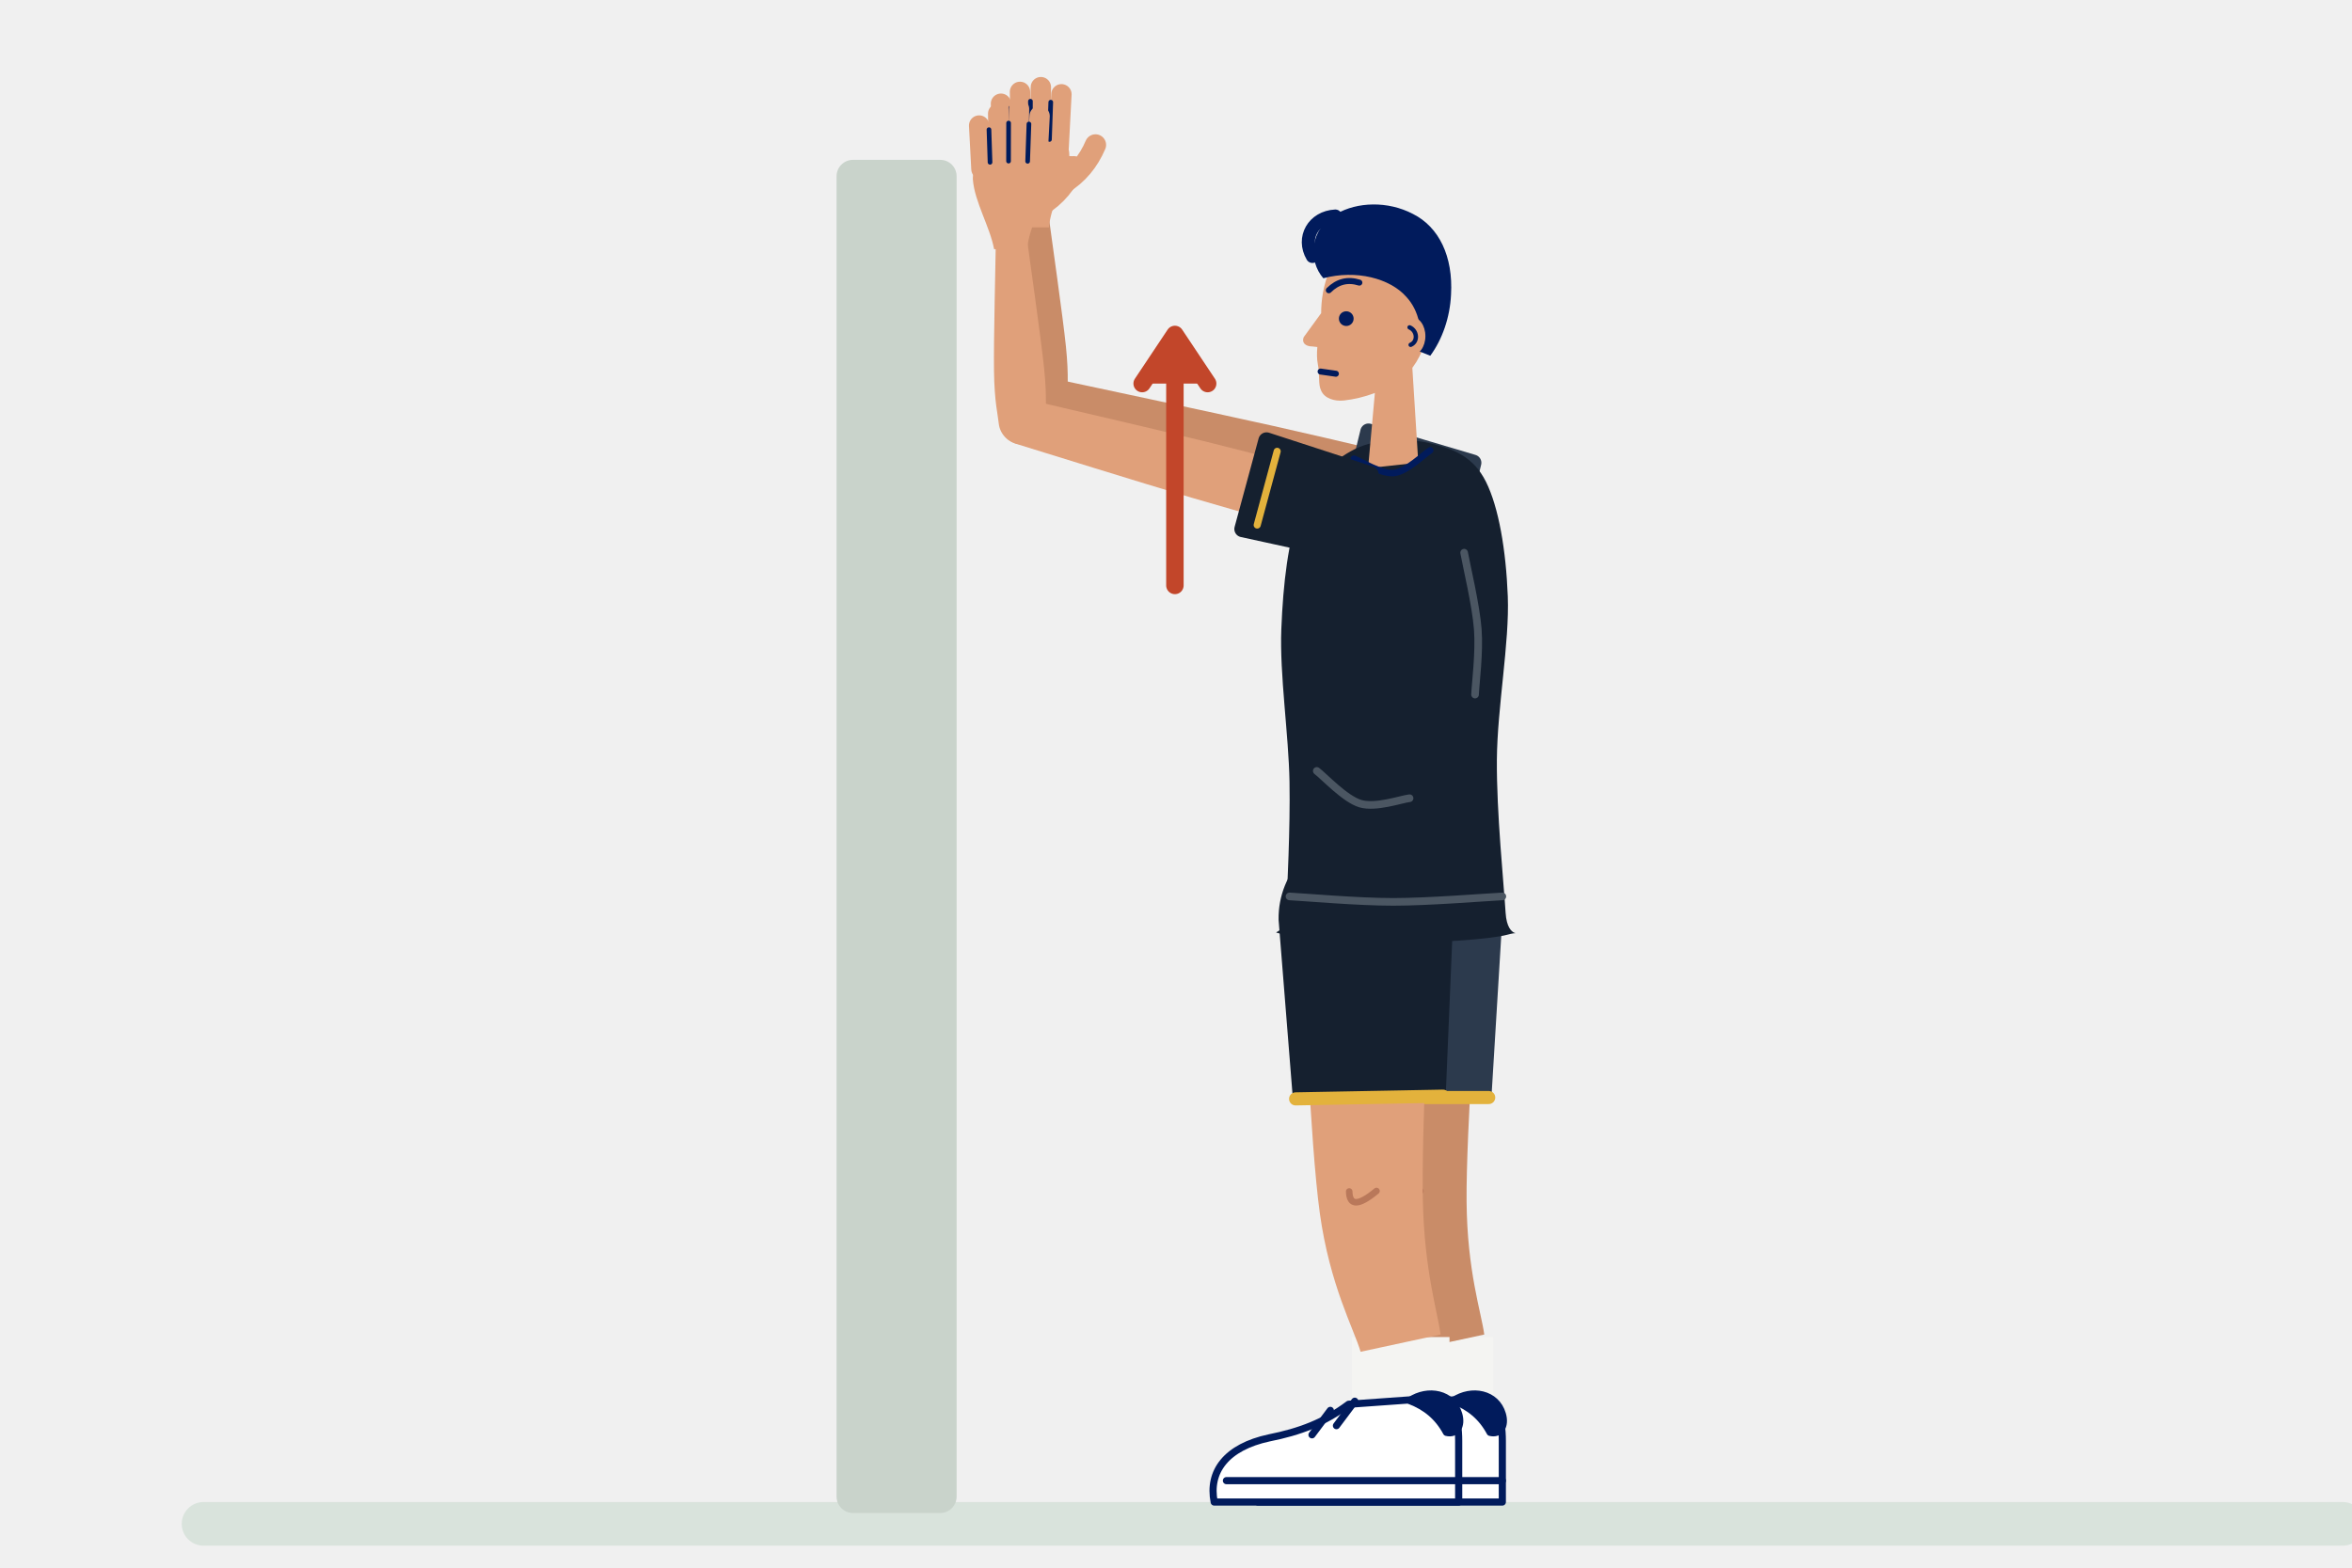
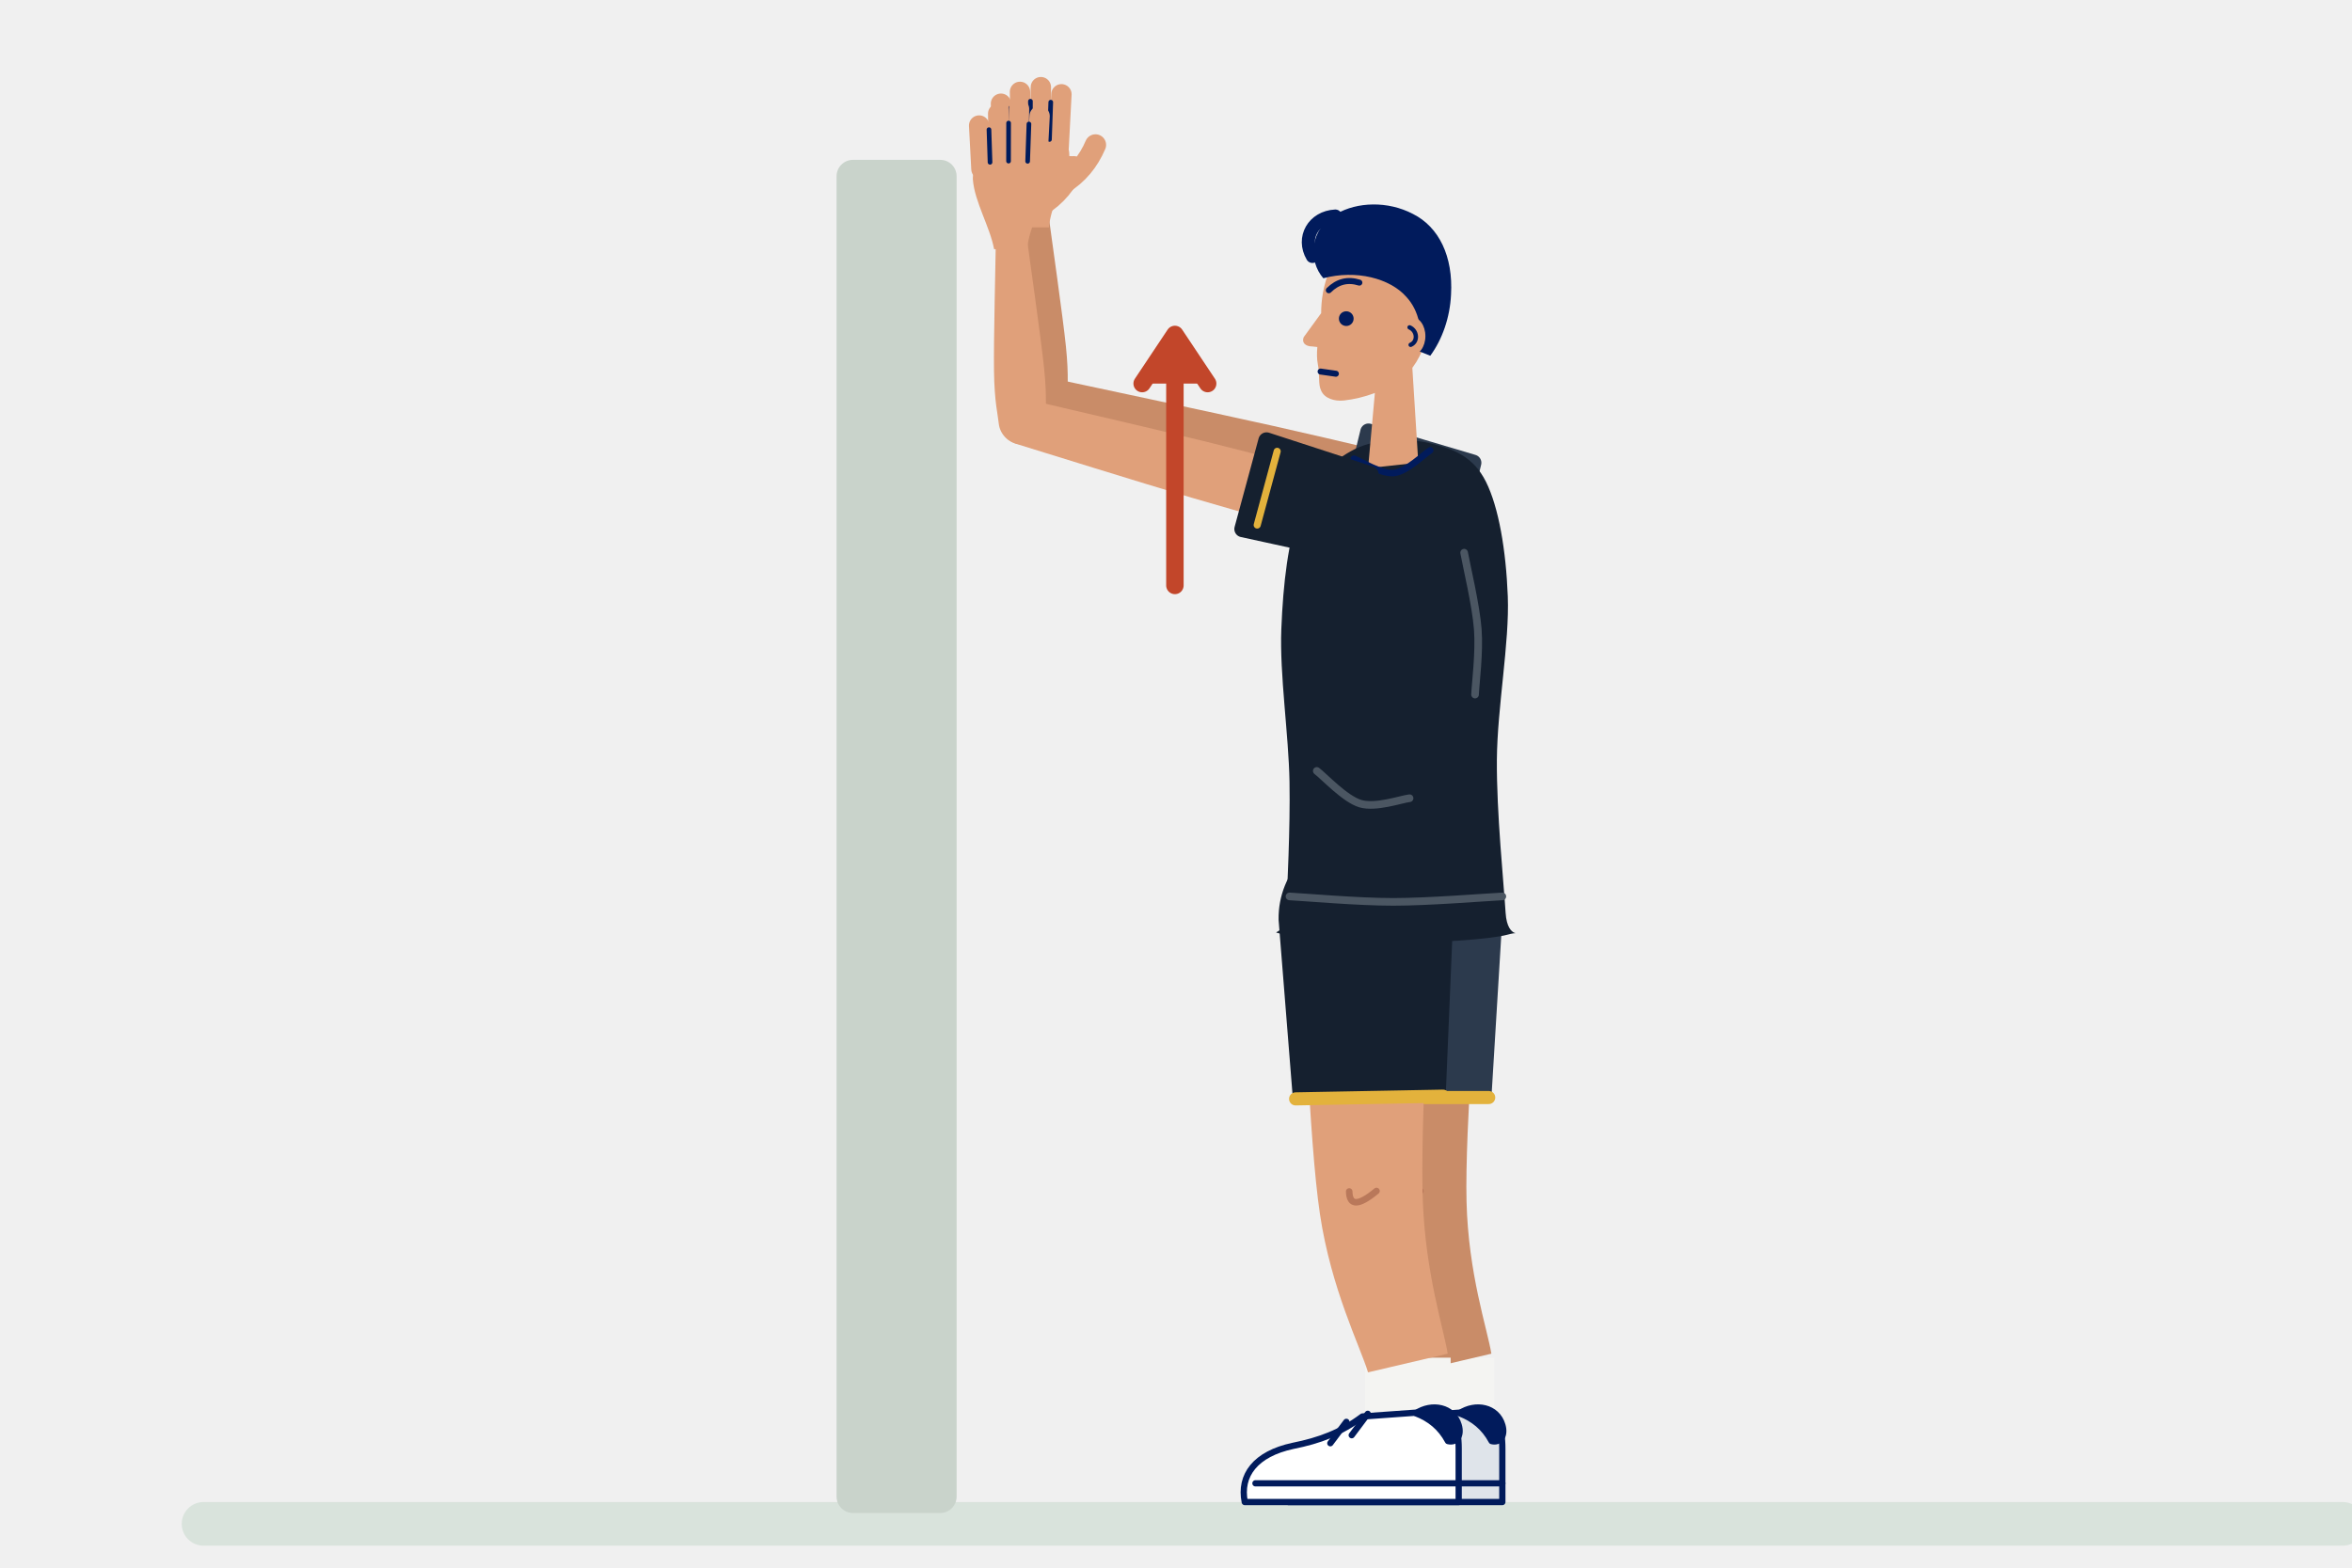
<svg xmlns="http://www.w3.org/2000/svg" viewBox="6.7 10.7 431.0 287.3" role="img" aria-label="Wall Slides, slide up">
  <rect x="40" y="286" width="400" height="8" rx="4" fill="#d9e3dc" />
  <rect x="160" y="40" width="22" height="248" rx="3" fill="#c9d3cb" />
  <path d="M202.29 83.75 C202.25 82.16 202.61 79.86 202.03 74.21 C201.45 68.56 199.33 53.9 198.8 49.84 L193.2 50.16 C193.15 54.26 192.76 69.07 192.85 74.75 C192.93 80.43 193.56 82.67 193.71 84.25 A4.3 4.3 0 0 0 202.29 83.75 Z" fill="#c98c68" />
  <path d="M273.32 96.56 C267.76 95.26 252.34 91.52 239.95 88.75 C227.56 85.98 205.82 81.39 198.99 79.92 A4.2 4.2 0 0 0 197.01 88.08 C203.75 89.91 225.17 95.82 237.45 99.05 C249.73 102.28 265.14 106.04 270.68 107.44 Z" fill="#c98c68" />
  <path d="M276.66 95.52 L257.47 89.82 L253.5 106.14 L273.17 109.9 Z" fill="#2c3a4d" stroke="#2c3a4d" stroke-width="3" stroke-linecap="round" stroke-linejoin="round" />
  <path d="M259.47 91.75 C258.92 94.01 256.71 103.08 256.16 105.35" fill="none" stroke="#e3b23c" stroke-width="1.3" stroke-linecap="round" stroke-linejoin="round" />
  <g transform="translate(196 50) rotate(0) scale(-1.08 1.08)">
    <path d="M-2.7 2.2 C-3 -1.4 -5.4 -5.6 -6.1 -9.4 C-6.4 -11.6 -5.4 -12.6 -3.6 -12.6 L3.8 -12.6 C5.6 -12.6 6.6 -11.4 6.5 -9.6 C6.2 -5.8 3.6 -1.6 2.9 2.2 Z" fill="#e0a07a" />
    <path d="M-4.35 -11.4 Q-4.61 -16.34 -4.82 -20.39" fill="none" stroke="#e0a07a" stroke-width="3.45" stroke-linecap="round" stroke-linejoin="round" />
    <path d="M-1.15 -11.4 Q-1.25 -17.01 -1.33 -21.6" fill="none" stroke="#e0a07a" stroke-width="3.45" stroke-linecap="round" stroke-linejoin="round" />
    <path d="M2.05 -11.4 Q2.14 -16.57 2.21 -20.8" fill="none" stroke="#e0a07a" stroke-width="3.45" stroke-linecap="round" stroke-linejoin="round" />
    <path d="M5.05 -11.4 Q5.26 -15.46 5.44 -18.79" fill="none" stroke="#e0a07a" stroke-width="3.45" stroke-linecap="round" stroke-linejoin="round" />
    <path d="M-5 -5.2 C-7.6 -6.8 -9.4 -9 -10.6 -11.8" fill="none" stroke="#e0a07a" stroke-width="3.6" stroke-linecap="round" stroke-linejoin="round" />
    <path d="M-3.6 -2.4 C-5.8 -5.2 -7.6 -7 -9.6 -9.4 L-5.6 -10 Z" fill="#e0a07a" />
    <path d="M-3.01 -19.05 L-2.79 -12.72" fill="none" stroke="#011B5C" stroke-width="0.79" stroke-linecap="round" stroke-linejoin="round" />
    <path d="M0.44 -19.21 L0.45 -12.75" fill="none" stroke="#011B5C" stroke-width="0.79" stroke-linecap="round" stroke-linejoin="round" />
    <path d="M3.77 -18.09 L3.59 -12.55" fill="none" stroke="#011B5C" stroke-width="0.79" stroke-linecap="round" stroke-linejoin="round" />
  </g>
-   <path d="M262.4 269.2 L280.32 267.52 L280.32 255.76 L262.4 255.76 Z" fill="#f4f4f2" />
-   <path d="M254 179 C254.43 188 254.88 219.76 256.55 233.01 C258.22 246.25 262.78 254.22 264.03 258.46 L278.69 255.3 C278.15 251.25 275.56 243.71 275.45 230.99 C275.33 218.28 277.57 187.67 278 179 A12 12 0 0 0 254 179 Z" fill="#c98c68" />
+   <path d="M264.85 271.3 L280.53 269.83 L280.53 259.54 L264.85 259.54 Z" fill="#f4f4f2" />
+   <path d="M254 179 C254.43 188.02 254.66 219.22 256.56 233.09 C258.46 246.96 263.92 257.38 265.39 262.23 L279.99 258.81 C279.23 254.16 275.77 244.21 275.44 230.91 C275.11 217.61 277.57 187.65 278 179 A12 12 0 0 0 254 179 Z" fill="#c98c68" />
  <path d="M262 229 q0 4 5 0" fill="none" stroke="#b9785a" stroke-width="1.2" stroke-linecap="round" stroke-linejoin="round" />
  <path d="M250 179 C250.33 184.48 251.67 206.38 252 211.86 L280 211.86 C280.33 206.38 281.67 184.48 282 179 A16 16 0 0 0 250 179 Z" fill="#2c3a4d" />
  <path d="M252.5 211.86 L279.5 211.86" fill="none" stroke="#e3b23c" stroke-width="2.4" stroke-linecap="round" stroke-linejoin="round" />
-   <g transform="translate(282 286) rotate(0) scale(1.12 1.12)" stroke="#011B5C" stroke-width="1.17" stroke-linejoin="round" stroke-linecap="round">
-     <path d="M-40 0 C-41 -5 -38 -9 -31 -10.5 C-26 -11.5 -22 -13 -18 -16 L-4 -17 C-1 -17 0 -14 0 -10 L0 0 Z" fill="#FFFFFF" />
+   <g transform="translate(282 286) rotate(0) scale(0.98 0.98)" stroke="#011B5C" stroke-width="1.17" stroke-linejoin="round" stroke-linecap="round">
+     <path d="M-40 0 C-41 -5 -38 -9 -31 -10.5 C-26 -11.5 -22 -13 -18 -16 L-4 -17 C-1 -17 0 -14 0 -10 L0 0 Z" fill="#dfe4ea" />
    <path d="M-8 -16.6 C-5 -18.6 -1 -17.8 0 -14.4 C0.6 -12.4 -0.4 -11 -2 -11.4 C-3.4 -14 -5.4 -15.6 -8 -16.6 Z" fill="#011B5C" />
    <path d="M-38 -3.5 H0" fill="none" />
    <path d="M-24 -11 l3 -4 M-20 -12.5 l3 -4" fill="none" />
  </g>
-   <path d="M254.4 269.2 L272.32 267.52 L272.32 255.76 L254.4 255.76 Z" fill="#f4f4f2" />
-   <path d="M245 179.23 C245.6 188.2 246.73 219.89 248.56 233.1 C250.4 246.3 254.78 254.23 256.03 258.46 L270.69 255.3 C270.15 251.23 267.72 243.66 267.44 230.9 C267.15 218.15 268.74 187.46 269 178.77 A12 12 0 0 0 245 179.23 Z" fill="#e0a07a" />
+   <path d="M256.85 271.3 L272.53 269.83 L272.53 259.54 L256.85 259.54 Z" fill="#f4f4f2" />
+   <path d="M245 179.23 C245.6 188.22 246.51 219.35 248.57 233.18 C250.64 247.02 255.92 257.39 257.39 262.23 L271.99 258.81 C271.23 254.14 267.93 244.16 267.43 230.82 C266.93 217.48 268.74 187.45 269 178.77 A12 12 0 0 0 245 179.23 Z" fill="#e0a07a" />
  <path d="M253.94 229.08 q0.08 4 5 -0.09" fill="none" stroke="#b9785a" stroke-width="1.2" stroke-linecap="round" stroke-linejoin="round" />
  <path d="M241 179.3 C241.44 184.77 243.19 206.65 243.62 212.12 L271.62 211.6 C271.85 206.11 272.77 184.18 273 178.7 A16 16 0 0 0 241 179.3 Z" fill="#15202f" />
  <path d="M244.12 212.11 L271.12 211.61" fill="none" stroke="#e3b23c" stroke-width="2.4" stroke-linecap="round" stroke-linejoin="round" />
-   <g transform="translate(274 286) rotate(0) scale(1.12 1.12)" stroke="#011B5C" stroke-width="1.17" stroke-linejoin="round" stroke-linecap="round">
+   <g transform="translate(274 286) rotate(0) scale(0.98 0.98)" stroke="#011B5C" stroke-width="1.17" stroke-linejoin="round" stroke-linecap="round">
    <path d="M-40 0 C-41 -5 -38 -9 -31 -10.5 C-26 -11.5 -22 -13 -18 -16 L-4 -17 C-1 -17 0 -14 0 -10 L0 0 Z" fill="#FFFFFF" />
    <path d="M-8 -16.6 C-5 -18.6 -1 -17.8 0 -14.4 C0.6 -12.4 -0.4 -11 -2 -11.4 C-3.4 -14 -5.4 -15.6 -8 -16.6 Z" fill="#011B5C" />
    <path d="M-38 -3.5 H0" fill="none" />
    <path d="M-24 -11 l3 -4 M-20 -12.5 l3 -4" fill="none" />
  </g>
  <path d="M242 182 C238.65 181.08 242.23 182.67 242.4 178 C242.57 173.33 243.15 162.67 243 154 C242.85 145.33 241.17 134.33 241.5 126 C241.83 117.67 242.75 109.5 245 104 C247.25 98.5 251 95 255 93 C259 91 265 91 269 92 C273 93 276.67 94.33 279 99 C281.33 103.67 282.67 111.5 283 120 C283.33 128.5 281.07 140.33 281 150 C280.93 159.67 282.27 172.67 282.6 178 C282.93 183.33 286.35 181.08 283 182 C279.65 182.92 269.33 183.5 262.5 183.5 C255.67 183.5 245.35 182.92 242 182 Z" fill="#15202f" />
  <path d="M243 175 C246.17 175.17 255.5 176 262 176 C268.5 176 278.67 175.17 282 175" fill="none" stroke="#4b5662" stroke-width="1.4" stroke-linecap="round" stroke-linejoin="round" />
  <path d="M275 112 C275.42 114.33 277.17 121.67 277.5 126 C277.83 130.33 277.08 136 277 138" fill="none" stroke="#4b5662" stroke-width="1.4" stroke-linecap="round" stroke-linejoin="round" />
  <path d="M248 152 C249.33 153 253.17 157.17 256 158 C258.83 158.83 263.5 157.17 265 157" fill="none" stroke="#4b5662" stroke-width="1.4" stroke-linecap="round" stroke-linejoin="round" />
  <path d="M257.4 96.5 L266.6 95.5 L265.5 78 L258.8 81 Z" fill="#e0a07a" />
  <path d="M254.79 94.77 C256.02 95.21 259.82 97.65 262.15 97.39 C264.48 97.14 267.67 93.94 268.78 93.25" fill="none" stroke="#011B5C" stroke-width="1.2" stroke-linecap="round" stroke-linejoin="round" />
  <g transform="translate(260 70.5) rotate(0)">
    <path d="M-9.6 -10.4 C-10.8 -7.6 -11.2 -4.8 -11.2 -2.4 L-14.4 2 C-14.8 3 -14.1 3.7 -12.8 3.7 L-11.9 3.8 C-12 5 -12 6 -11.8 7 C-11.4 9 -11.8 10.6 -11.2 11.8 C-10.6 13.2 -8.8 13.8 -7 13.6 C-3.4 13.2 0.6 11.8 3.6 9.6 C5.6 8 7.2 5.4 8 2.4 L8.6 -6 L2 -14 Z" fill="#e0a07a" />
    <path d="M-10.8 -8.8 C-13.6 -12 -13.4 -17.8 -8.4 -20.6 C-4.6 -22.8 1 -23 5.6 -20.6 C10.4 -18.2 13 -12.8 12.6 -5.8 C12.4 -1.6 11 2.4 8.8 5.4 L6.8 4.6 C7.4 0.8 6.8 -2.8 4.4 -5.4 C1.4 -8.8 -4.8 -10.4 -10.8 -8.8 Z" fill="#011B5C" />
    <path d="M-12.8 -12.8 C-14.8 -16.2 -12.6 -20 -8.6 -20.2" fill="none" stroke="#011B5C" stroke-width="2.4" stroke-linecap="round" stroke-linejoin="round" />
    <ellipse cx="5.4" cy="1.8" rx="2.5" ry="3.5" fill="#e0a07a" />
    <path d="M5 0.2 C6.4 0.8 6.6 2.8 5.2 3.4" fill="none" stroke="#011B5C" stroke-width="0.8" stroke-linecap="round" stroke-linejoin="round" />
    <circle cx="-6.6" cy="-1.4" r="1.35" fill="#011B5C" />
    <path d="M-9.8 -6.6 Q-7.4 -9 -4.2 -8" fill="none" stroke="#011B5C" stroke-width="1.1" stroke-linecap="round" stroke-linejoin="round" />
    <path d="M-11.3 8.3 l2.8 0.4" fill="none" stroke="#011B5C" stroke-width="1.1" stroke-linecap="round" stroke-linejoin="round" />
  </g>
  <path d="M198.29 87.75 C198.25 86.16 198.61 83.86 198.03 78.21 C197.45 72.56 195.33 57.9 194.8 53.84 L189.2 54.16 C189.15 58.26 188.76 73.07 188.85 78.75 C188.93 84.43 189.56 86.67 189.71 88.25 A4.3 4.3 0 0 0 198.29 87.75 Z" fill="#e0a07a" />
  <path d="M254.47 98.6 C250.03 97.44 237.73 94.13 227.84 91.68 C217.94 89.24 200.56 85.24 195.1 83.95 A4.2 4.2 0 0 0 192.9 92.05 C198.26 93.7 215.29 99.02 225.06 101.92 C234.84 104.81 247.12 108.16 251.53 109.4 Z" fill="#e0a07a" />
  <path d="M257.83 97.64 L238.79 91.44 L234.39 107.66 L253.96 111.93 Z" fill="#15202f" stroke="#15202f" stroke-width="3" stroke-linecap="round" stroke-linejoin="round" />
  <path d="M240.74 93.42 C240.13 95.67 237.69 104.68 237.08 106.93" fill="none" stroke="#e3b23c" stroke-width="1.3" stroke-linecap="round" stroke-linejoin="round" />
  <g transform="translate(192 54) rotate(0) scale(-1.08 1.08)">
    <path d="M-2.7 2.2 C-3 -1.4 -5.4 -5.6 -6.1 -9.4 C-6.4 -11.6 -5.4 -12.6 -3.6 -12.6 L3.8 -12.6 C5.6 -12.6 6.6 -11.4 6.5 -9.6 C6.2 -5.8 3.6 -1.6 2.9 2.2 Z" fill="#e0a07a" />
    <path d="M-4.35 -11.4 Q-4.61 -16.34 -4.82 -20.39" fill="none" stroke="#e0a07a" stroke-width="3.45" stroke-linecap="round" stroke-linejoin="round" />
    <path d="M-1.15 -11.4 Q-1.25 -17.01 -1.33 -21.6" fill="none" stroke="#e0a07a" stroke-width="3.45" stroke-linecap="round" stroke-linejoin="round" />
    <path d="M2.05 -11.4 Q2.14 -16.57 2.21 -20.8" fill="none" stroke="#e0a07a" stroke-width="3.45" stroke-linecap="round" stroke-linejoin="round" />
    <path d="M5.05 -11.4 Q5.26 -15.46 5.44 -18.79" fill="none" stroke="#e0a07a" stroke-width="3.45" stroke-linecap="round" stroke-linejoin="round" />
    <path d="M-5 -5.2 C-7.6 -6.8 -9.4 -9 -10.6 -11.8" fill="none" stroke="#e0a07a" stroke-width="3.6" stroke-linecap="round" stroke-linejoin="round" />
    <path d="M-3.6 -2.4 C-5.8 -5.2 -7.6 -7 -9.6 -9.4 L-5.6 -10 Z" fill="#e0a07a" />
    <path d="M-3.01 -19.05 L-2.79 -12.72" fill="none" stroke="#011B5C" stroke-width="0.79" stroke-linecap="round" stroke-linejoin="round" />
    <path d="M0.44 -19.21 L0.45 -12.75" fill="none" stroke="#011B5C" stroke-width="0.79" stroke-linecap="round" stroke-linejoin="round" />
    <path d="M3.77 -18.09 L3.59 -12.55" fill="none" stroke="#011B5C" stroke-width="0.79" stroke-linecap="round" stroke-linejoin="round" />
  </g>
  <g fill="none" stroke="#c2462a" stroke-width="3.2" stroke-linecap="round" stroke-linejoin="round">
    <path d="M222 118 Q222 95 222 81" />
    <path d="M228 81 L222 72 L216 81" fill="#c2462a" />
  </g>
</svg>
